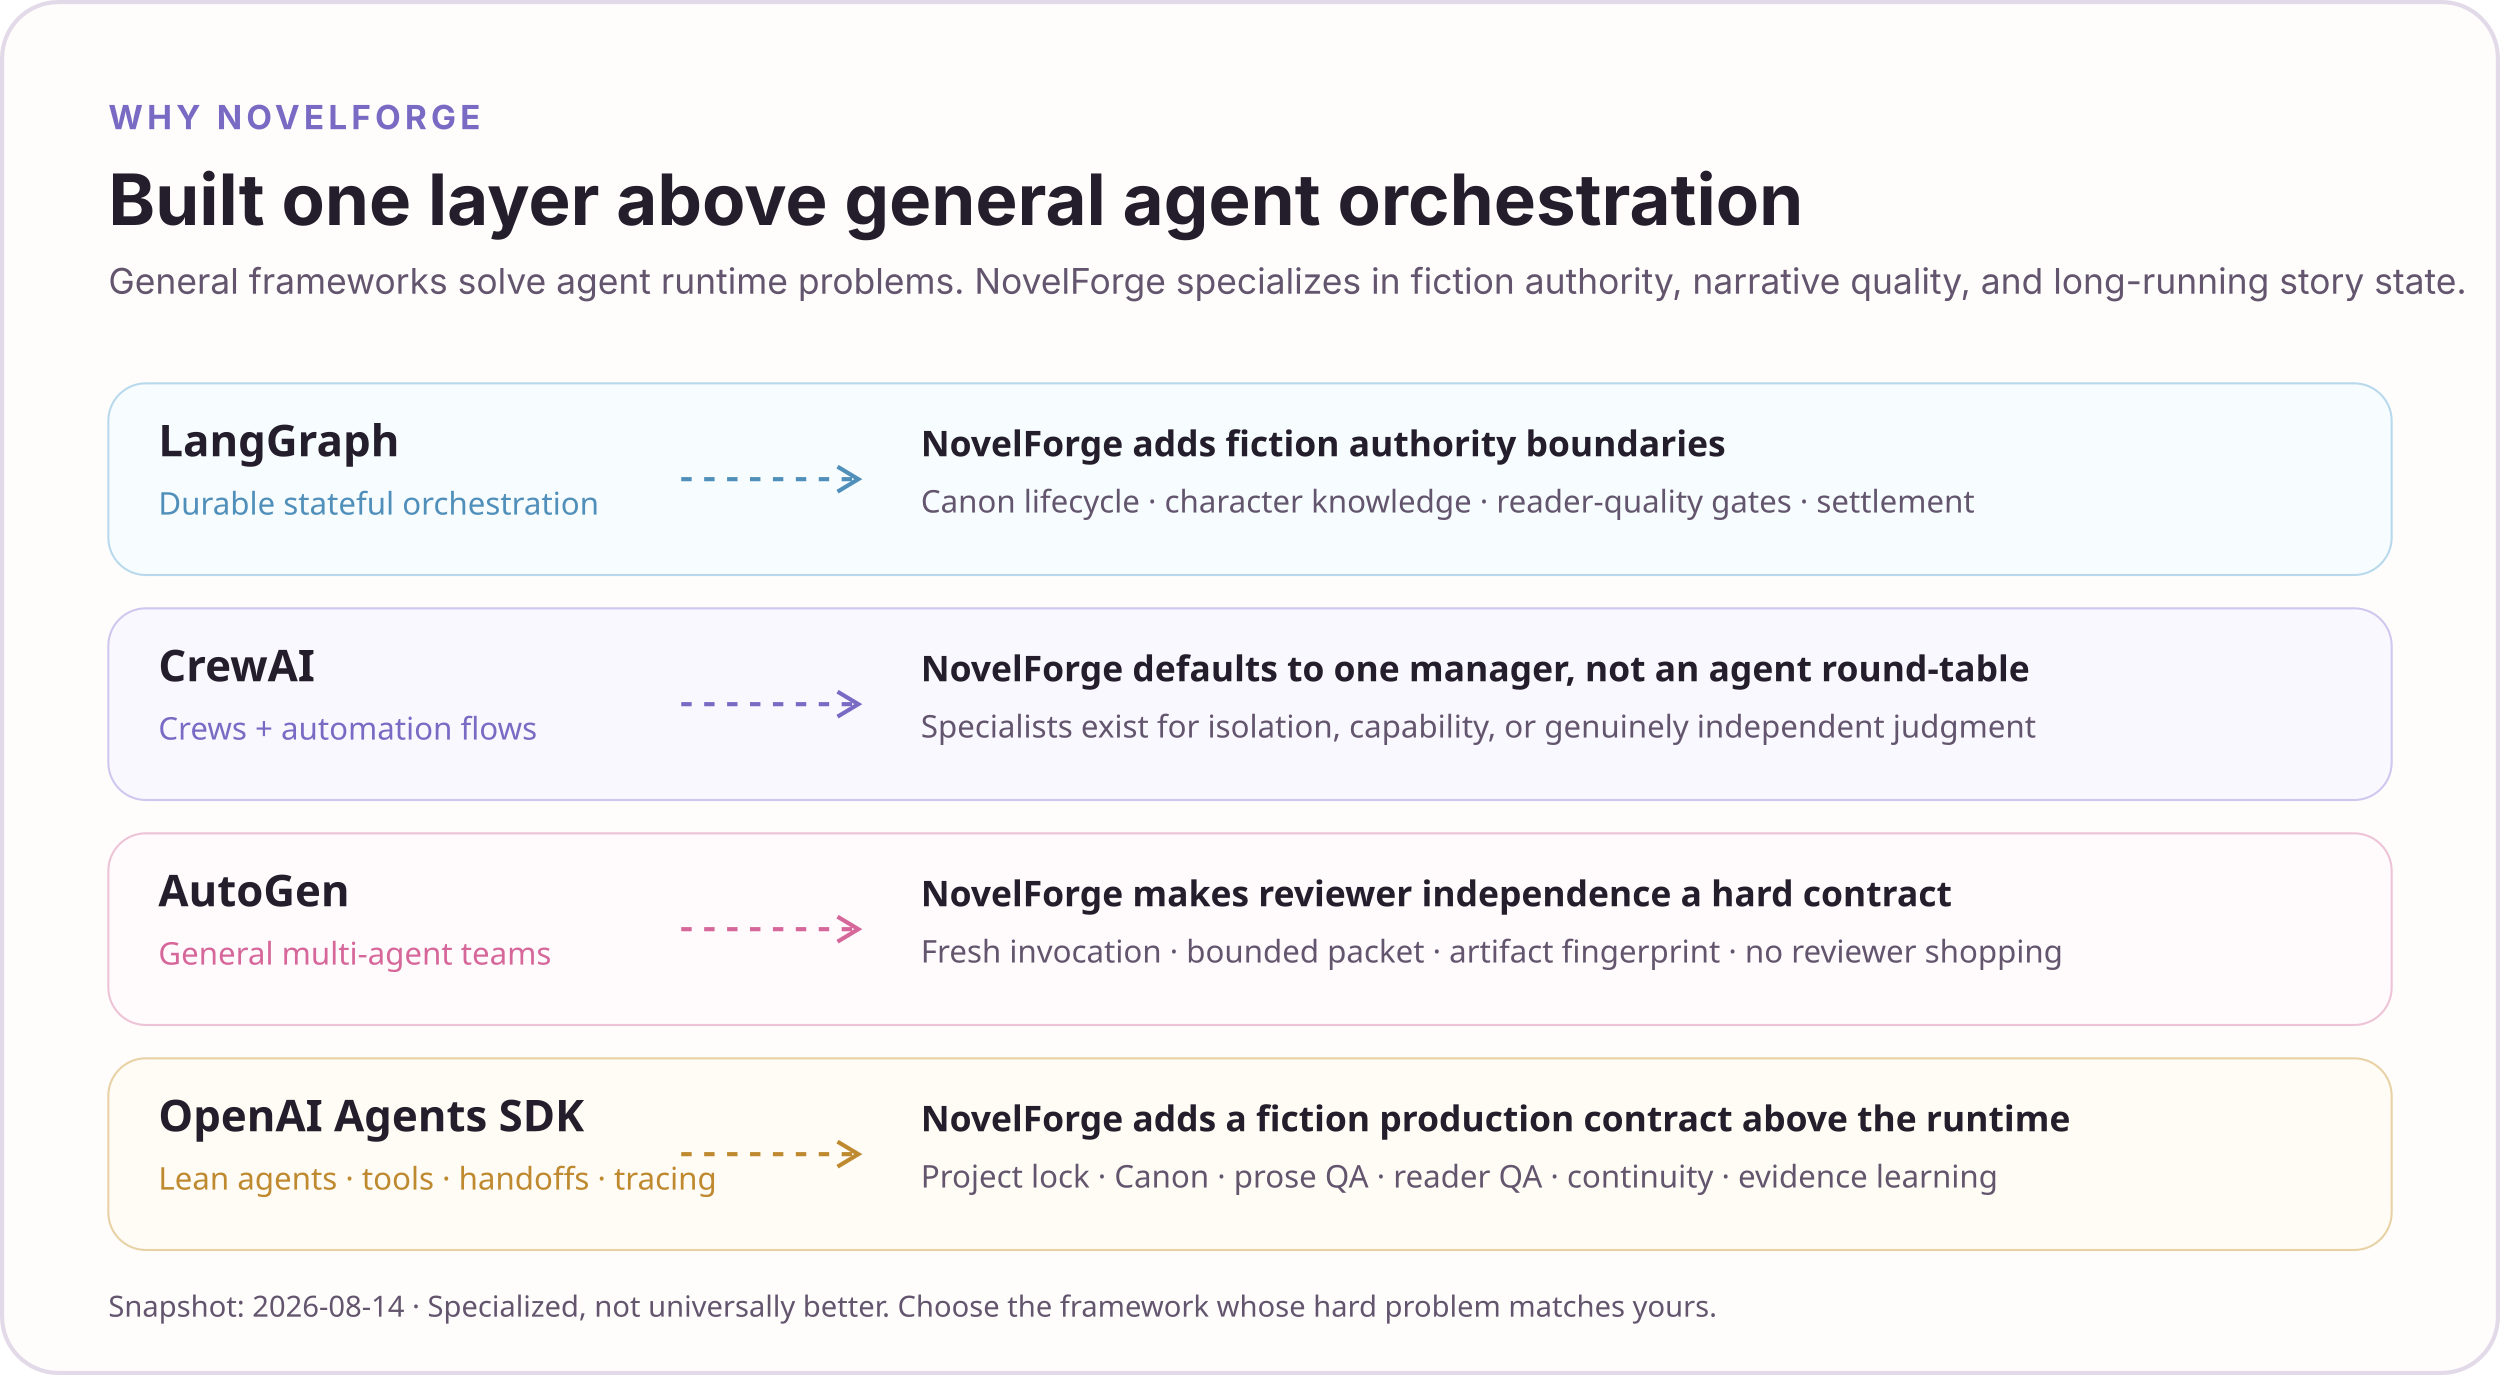
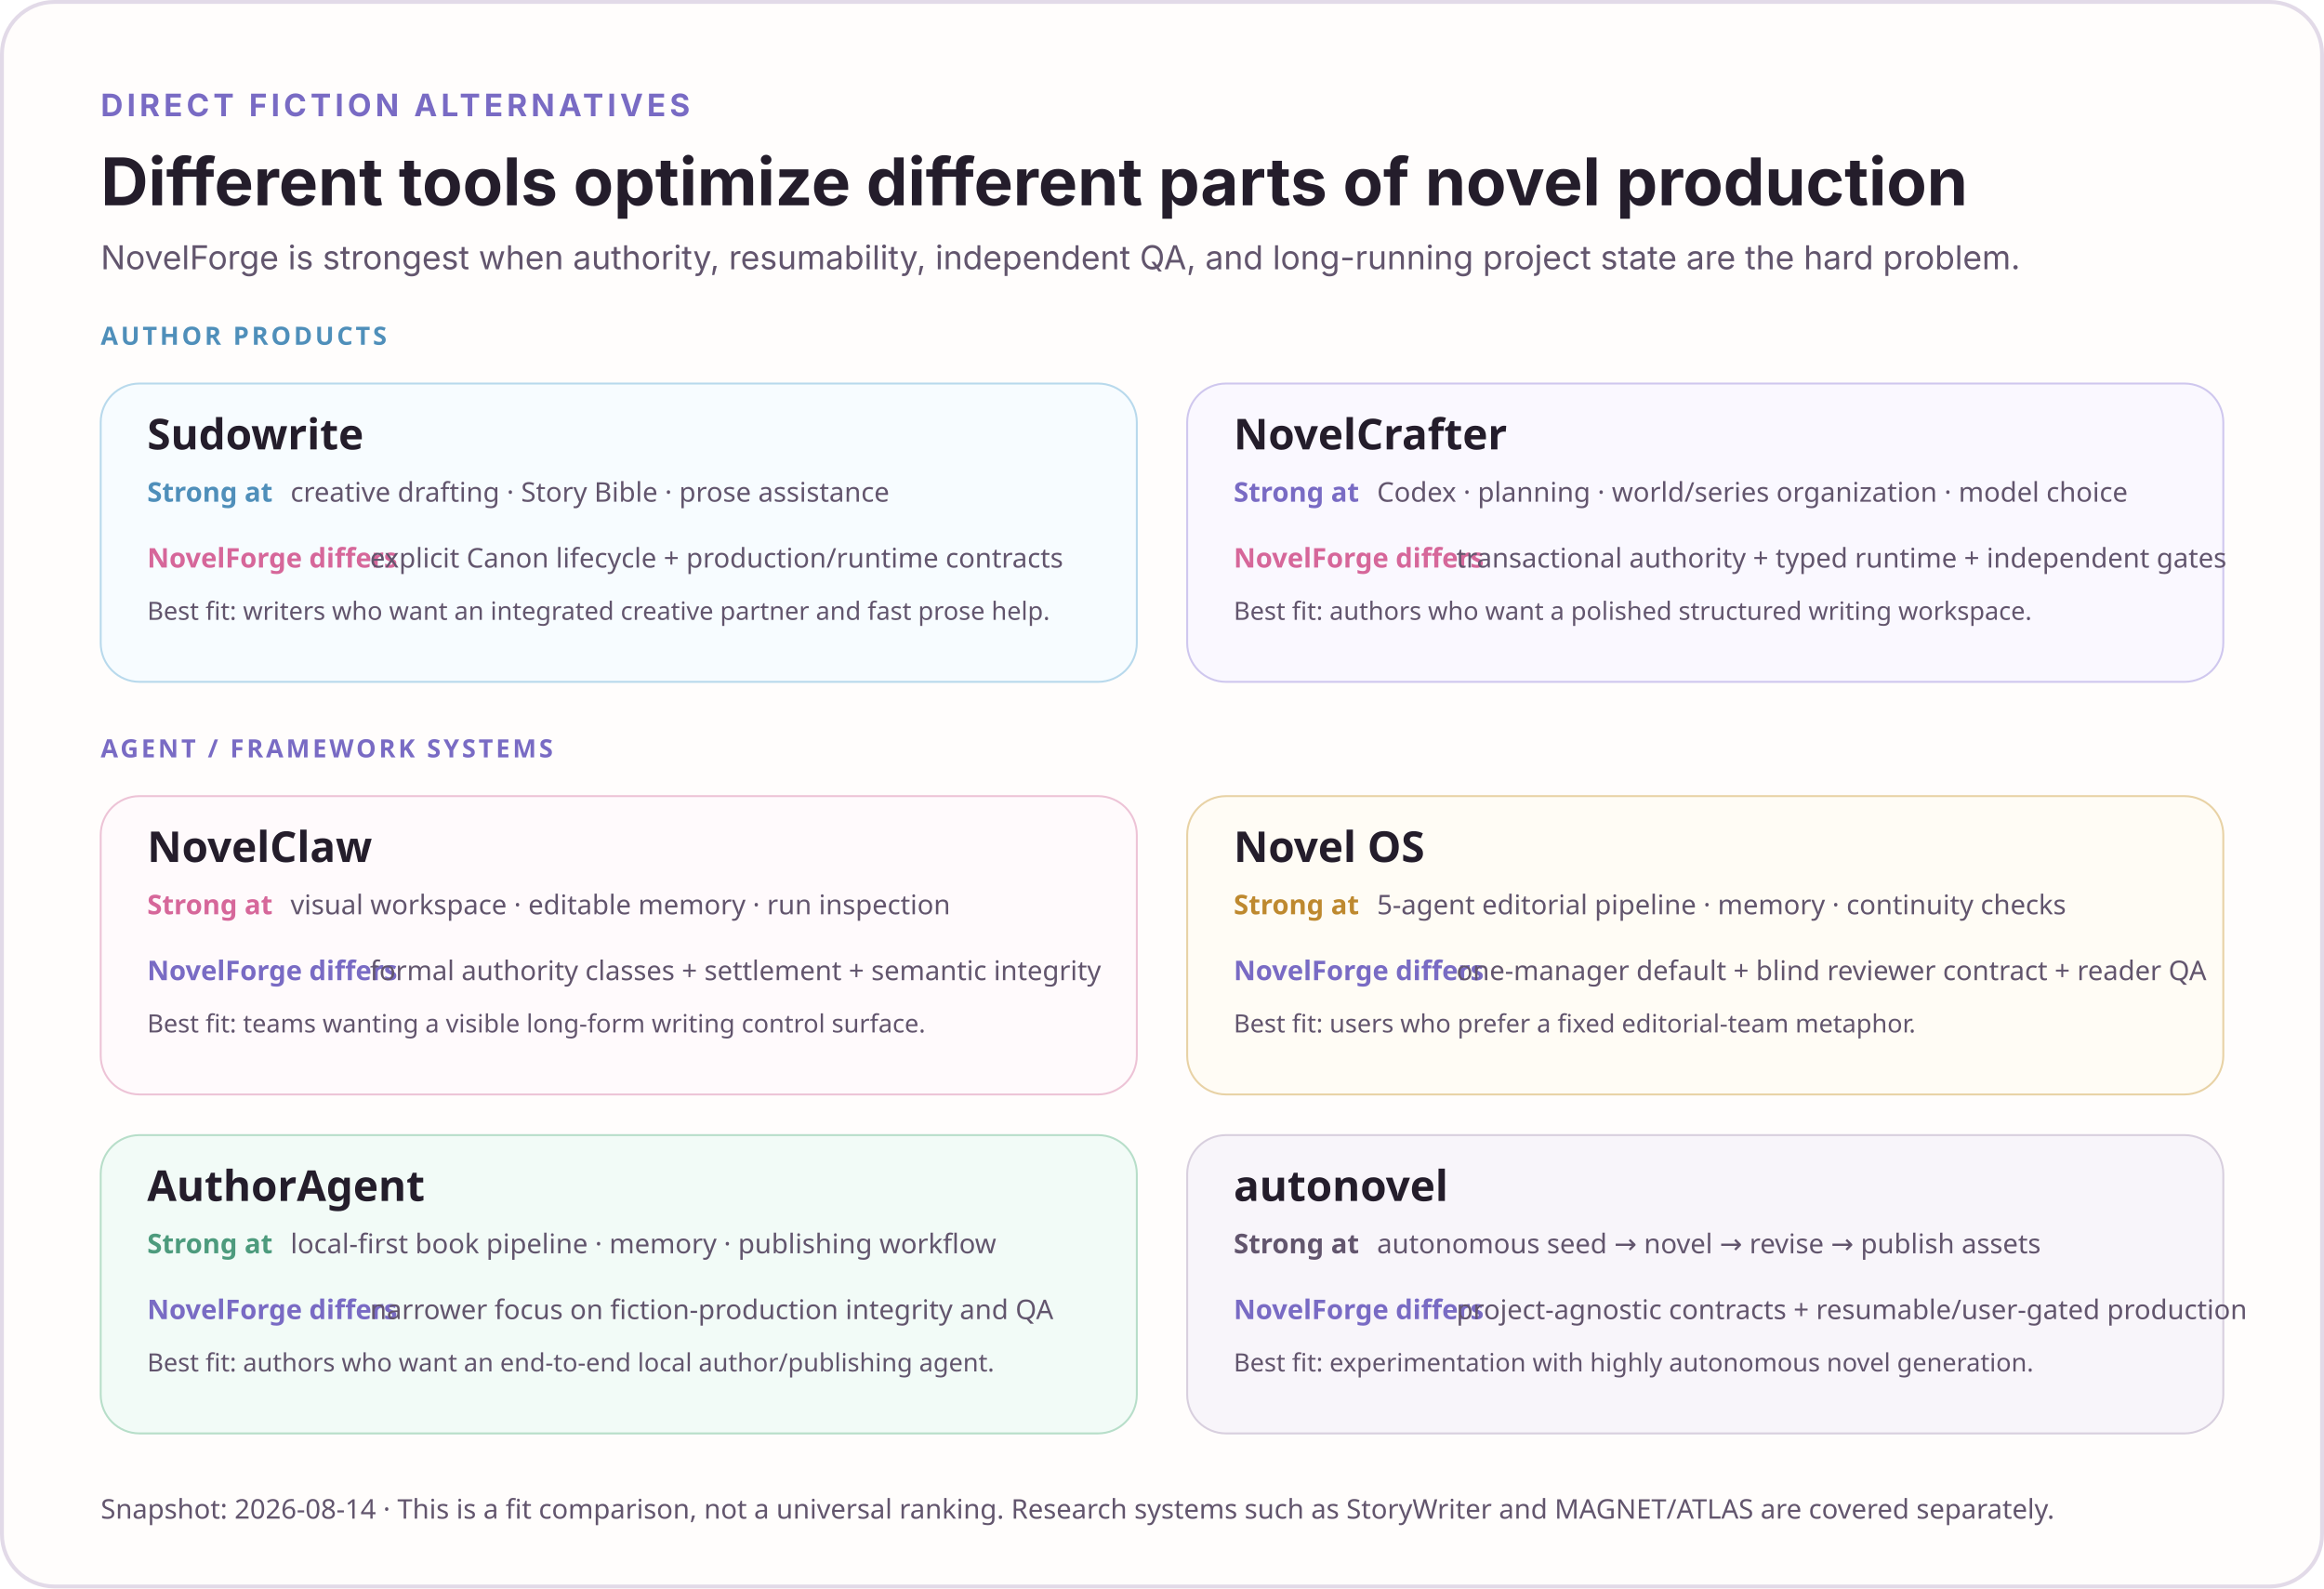
- <svg xmlns="http://www.w3.org/2000/svg" viewBox="0 0 1200 660" role="img" aria-labelledby="title desc">
-   <rect width="1200" height="660" rx="28" fill="#FFFDFC" />
-   <rect x="1" y="1" width="1198" height="658" rx="27" fill="none" stroke="#E2DAE8" stroke-width="2" />
-   <text x="52" y="62" font-family="ui-sans-serif,system-ui,-apple-system,Segoe UI,sans-serif" font-size="16" font-weight="700" fill="#796BC4" letter-spacing="2">WHY NOVELFORGE</text>
-   <text x="52" y="108" font-family="ui-sans-serif,system-ui,-apple-system,Segoe UI,sans-serif" font-size="34" font-weight="750" fill="#241D2B">Built one layer above general agent orchestration</text>
-   <text x="52" y="141" font-family="ui-sans-serif,system-ui,-apple-system,Segoe UI,sans-serif" font-size="17" fill="#62556D">General frameworks solve agent runtime problems. NovelForge specializes in fiction authority, narrative quality, and long-running story state.</text>
-   <g transform="translate(52 184)">
-     <rect width="1096" height="92" rx="18" fill="#F7FCFF" stroke="#B8D9EC" />
-     <text x="24" y="35" font-family="ui-sans-serif,system-ui,sans-serif" font-size="21" font-weight="750" fill="#241D2B">LangGraph</text>
-     <text x="24" y="63" font-family="ui-sans-serif,system-ui,sans-serif" font-size="15" fill="#4F8FBA">Durable stateful orchestration</text>
-     <path d="M275 46H358" stroke="#4F8FBA" stroke-width="2" stroke-dasharray="5 6" />
-     <path d="M350 40l10 6-10 6" fill="none" stroke="#4F8FBA" stroke-width="2" />
-     <text x="390" y="35" font-family="ui-sans-serif,system-ui,sans-serif" font-size="17" font-weight="700" fill="#241D2B">NovelForge adds fiction authority boundaries</text>
-     <text x="390" y="62" font-family="ui-sans-serif,system-ui,sans-serif" font-size="15" fill="#62556D">Canon lifecycle · character knowledge · reader-quality gates · settlement</text>
+ <svg xmlns="http://www.w3.org/2000/svg" viewBox="0 0 1200 820" role="img" aria-labelledby="title desc">
+   <rect width="1200" height="820" rx="28" fill="#FFFDFC" />
+   <rect x="1" y="1" width="1198" height="818" rx="27" fill="none" stroke="#E2DAE8" stroke-width="2" />
+   <text x="52" y="60" font-family="ui-sans-serif,system-ui,-apple-system,Segoe UI,sans-serif" font-size="16" font-weight="700" fill="#796BC4" letter-spacing="2">DIRECT FICTION ALTERNATIVES</text>
+   <text x="52" y="106" font-family="ui-sans-serif,system-ui,-apple-system,Segoe UI,sans-serif" font-size="34" font-weight="750" fill="#241D2B">Different tools optimize different parts of novel production</text>
+   <text x="52" y="139" font-family="ui-sans-serif,system-ui,-apple-system,Segoe UI,sans-serif" font-size="17" fill="#62556D">NovelForge is strongest when authority, resumability, independent QA, and long-running project state are the hard problem.</text>
+   <text x="52" y="178" font-family="ui-sans-serif,system-ui,sans-serif" font-size="13" font-weight="750" fill="#4F8FBA" letter-spacing="1.4">AUTHOR PRODUCTS</text>
+   <g transform="translate(52 198)">
+     <rect width="535" height="154" rx="20" fill="#F7FCFF" stroke="#B8D9EC" />
+     <text x="24" y="34" font-family="ui-sans-serif,system-ui,sans-serif" font-size="22" font-weight="750" fill="#241D2B">Sudowrite</text>
+     <text x="24" y="61" font-family="ui-sans-serif,system-ui,sans-serif" font-size="14" font-weight="700" fill="#4F8FBA">Strong at</text>
+     <text x="98" y="61" font-family="ui-sans-serif,system-ui,sans-serif" font-size="14" fill="#62556D">creative drafting · Story Bible · prose assistance</text>
+     <text x="24" y="95" font-family="ui-sans-serif,system-ui,sans-serif" font-size="14" font-weight="700" fill="#D6679A">NovelForge differs</text>
+     <text x="139" y="95" font-family="ui-sans-serif,system-ui,sans-serif" font-size="14" fill="#62556D">explicit Canon lifecycle + production/runtime contracts</text>
+     <text x="24" y="122" font-family="ui-sans-serif,system-ui,sans-serif" font-size="13" fill="#62556D">Best fit: writers who want an integrated creative partner and fast prose help.</text>
  </g>
-   <g transform="translate(52 292)">
-     <rect width="1096" height="92" rx="18" fill="#FAF8FF" stroke="#CFC7EE" />
-     <text x="24" y="35" font-family="ui-sans-serif,system-ui,sans-serif" font-size="21" font-weight="750" fill="#241D2B">CrewAI</text>
-     <text x="24" y="63" font-family="ui-sans-serif,system-ui,sans-serif" font-size="15" fill="#796BC4">Crews + automation flows</text>
-     <path d="M275 46H358" stroke="#796BC4" stroke-width="2" stroke-dasharray="5 6" />
-     <path d="M350 40l10 6-10 6" fill="none" stroke="#796BC4" stroke-width="2" />
-     <text x="390" y="35" font-family="ui-sans-serif,system-ui,sans-serif" font-size="17" font-weight="700" fill="#241D2B">NovelForge defaults to one manager, not an agent round-table</text>
-     <text x="390" y="62" font-family="ui-sans-serif,system-ui,sans-serif" font-size="15" fill="#62556D">Specialists exist for isolation, capability, or genuinely independent judgment</text>
+   <g transform="translate(613 198)">
+     <rect width="535" height="154" rx="20" fill="#FAF8FF" stroke="#CFC7EE" />
+     <text x="24" y="34" font-family="ui-sans-serif,system-ui,sans-serif" font-size="22" font-weight="750" fill="#241D2B">NovelCrafter</text>
+     <text x="24" y="61" font-family="ui-sans-serif,system-ui,sans-serif" font-size="14" font-weight="700" fill="#796BC4">Strong at</text>
+     <text x="98" y="61" font-family="ui-sans-serif,system-ui,sans-serif" font-size="14" fill="#62556D">Codex · planning · world/series organization · model choice</text>
+     <text x="24" y="95" font-family="ui-sans-serif,system-ui,sans-serif" font-size="14" font-weight="700" fill="#D6679A">NovelForge differs</text>
+     <text x="139" y="95" font-family="ui-sans-serif,system-ui,sans-serif" font-size="14" fill="#62556D">transactional authority + typed runtime + independent gates</text>
+     <text x="24" y="122" font-family="ui-sans-serif,system-ui,sans-serif" font-size="13" fill="#62556D">Best fit: authors who want a polished structured writing workspace.</text>
  </g>
-   <g transform="translate(52 400)">
-     <rect width="1096" height="92" rx="18" fill="#FFFAFC" stroke="#EDC3D6" />
-     <text x="24" y="35" font-family="ui-sans-serif,system-ui,sans-serif" font-size="21" font-weight="750" fill="#241D2B">AutoGen</text>
-     <text x="24" y="63" font-family="ui-sans-serif,system-ui,sans-serif" font-size="15" fill="#D6679A">General multi-agent teams</text>
-     <path d="M275 46H358" stroke="#D6679A" stroke-width="2" stroke-dasharray="5 6" />
-     <path d="M350 40l10 6-10 6" fill="none" stroke="#D6679A" stroke-width="2" />
-     <text x="390" y="35" font-family="ui-sans-serif,system-ui,sans-serif" font-size="17" font-weight="700" fill="#241D2B">NovelForge makes reviewer independence a hard contract</text>
-     <text x="390" y="62" font-family="ui-sans-serif,system-ui,sans-serif" font-size="15" fill="#62556D">Fresh invocation · bounded packet · artifact fingerprint · no reviewer shopping</text>
+   <text x="52" y="391" font-family="ui-sans-serif,system-ui,sans-serif" font-size="13" font-weight="750" fill="#796BC4" letter-spacing="1.4">AGENT / FRAMEWORK SYSTEMS</text>
+   <g transform="translate(52 411)">
+     <rect width="535" height="154" rx="20" fill="#FFFAFC" stroke="#EDC3D6" />
+     <text x="24" y="34" font-family="ui-sans-serif,system-ui,sans-serif" font-size="22" font-weight="750" fill="#241D2B">NovelClaw</text>
+     <text x="24" y="61" font-family="ui-sans-serif,system-ui,sans-serif" font-size="14" font-weight="700" fill="#D6679A">Strong at</text>
+     <text x="98" y="61" font-family="ui-sans-serif,system-ui,sans-serif" font-size="14" fill="#62556D">visual workspace · editable memory · run inspection</text>
+     <text x="24" y="95" font-family="ui-sans-serif,system-ui,sans-serif" font-size="14" font-weight="700" fill="#796BC4">NovelForge differs</text>
+     <text x="139" y="95" font-family="ui-sans-serif,system-ui,sans-serif" font-size="14" fill="#62556D">formal authority classes + settlement + semantic integrity</text>
+     <text x="24" y="122" font-family="ui-sans-serif,system-ui,sans-serif" font-size="13" fill="#62556D">Best fit: teams wanting a visible long-form writing control surface.</text>
  </g>
-   <g transform="translate(52 508)">
-     <rect width="1096" height="92" rx="18" fill="#FFFCF5" stroke="#E8D2A5" />
-     <text x="24" y="35" font-family="ui-sans-serif,system-ui,sans-serif" font-size="21" font-weight="750" fill="#241D2B">OpenAI Agents SDK</text>
-     <text x="24" y="63" font-family="ui-sans-serif,system-ui,sans-serif" font-size="15" fill="#BE892F">Lean agents · tools · handoffs · tracing</text>
-     <path d="M275 46H358" stroke="#BE892F" stroke-width="2" stroke-dasharray="5 6" />
-     <path d="M350 40l10 6-10 6" fill="none" stroke="#BE892F" stroke-width="2" />
-     <text x="390" y="35" font-family="ui-sans-serif,system-ui,sans-serif" font-size="17" font-weight="700" fill="#241D2B">NovelForge adds a fiction production contract above the runtime</text>
-     <text x="390" y="62" font-family="ui-sans-serif,system-ui,sans-serif" font-size="15" fill="#62556D">Project lock · Canon · prose QA · reader QA · continuity · evidence learning</text>
+   <g transform="translate(613 411)">
+     <rect width="535" height="154" rx="20" fill="#FFFCF5" stroke="#E8D2A5" />
+     <text x="24" y="34" font-family="ui-sans-serif,system-ui,sans-serif" font-size="22" font-weight="750" fill="#241D2B">Novel OS</text>
+     <text x="24" y="61" font-family="ui-sans-serif,system-ui,sans-serif" font-size="14" font-weight="700" fill="#BE892F">Strong at</text>
+     <text x="98" y="61" font-family="ui-sans-serif,system-ui,sans-serif" font-size="14" fill="#62556D">5-agent editorial pipeline · memory · continuity checks</text>
+     <text x="24" y="95" font-family="ui-sans-serif,system-ui,sans-serif" font-size="14" font-weight="700" fill="#796BC4">NovelForge differs</text>
+     <text x="139" y="95" font-family="ui-sans-serif,system-ui,sans-serif" font-size="14" fill="#62556D">one-manager default + blind reviewer contract + reader QA</text>
+     <text x="24" y="122" font-family="ui-sans-serif,system-ui,sans-serif" font-size="13" fill="#62556D">Best fit: users who prefer a fixed editorial-team metaphor.</text>
  </g>
-   <text x="52" y="632" font-family="ui-sans-serif,system-ui,sans-serif" font-size="14" fill="#62556D">Snapshot: 2026-08-14 · Specialized, not universally better. Choose the framework whose hard problem matches yours.</text>
+   <g transform="translate(52 586)">
+     <rect width="535" height="154" rx="20" fill="#F2FBF7" stroke="#B7DEC9" />
+     <text x="24" y="34" font-family="ui-sans-serif,system-ui,sans-serif" font-size="22" font-weight="750" fill="#241D2B">AuthorAgent</text>
+     <text x="24" y="61" font-family="ui-sans-serif,system-ui,sans-serif" font-size="14" font-weight="700" fill="#4D9B7D">Strong at</text>
+     <text x="98" y="61" font-family="ui-sans-serif,system-ui,sans-serif" font-size="14" fill="#62556D">local-first book pipeline · memory · publishing workflow</text>
+     <text x="24" y="95" font-family="ui-sans-serif,system-ui,sans-serif" font-size="14" font-weight="700" fill="#796BC4">NovelForge differs</text>
+     <text x="139" y="95" font-family="ui-sans-serif,system-ui,sans-serif" font-size="14" fill="#62556D">narrower focus on fiction-production integrity and QA</text>
+     <text x="24" y="122" font-family="ui-sans-serif,system-ui,sans-serif" font-size="13" fill="#62556D">Best fit: authors who want an end-to-end local author/publishing agent.</text>
+   </g>
+   <g transform="translate(613 586)">
+     <rect width="535" height="154" rx="20" fill="#F8F5FA" stroke="#D8CFDE" />
+     <text x="24" y="34" font-family="ui-sans-serif,system-ui,sans-serif" font-size="22" font-weight="750" fill="#241D2B">autonovel</text>
+     <text x="24" y="61" font-family="ui-sans-serif,system-ui,sans-serif" font-size="14" font-weight="700" fill="#62556D">Strong at</text>
+     <text x="98" y="61" font-family="ui-sans-serif,system-ui,sans-serif" font-size="14" fill="#62556D">autonomous seed → novel → revise → publish assets</text>
+     <text x="24" y="95" font-family="ui-sans-serif,system-ui,sans-serif" font-size="14" font-weight="700" fill="#796BC4">NovelForge differs</text>
+     <text x="139" y="95" font-family="ui-sans-serif,system-ui,sans-serif" font-size="14" fill="#62556D">project-agnostic contracts + resumable/user-gated production</text>
+     <text x="24" y="122" font-family="ui-sans-serif,system-ui,sans-serif" font-size="13" fill="#62556D">Best fit: experimentation with highly autonomous novel generation.</text>
+   </g>
+   <text x="52" y="784" font-family="ui-sans-serif,system-ui,sans-serif" font-size="14" fill="#62556D">Snapshot: 2026-08-14 · This is a fit comparison, not a universal ranking. Research systems such as StoryWriter and MAGNET/ATLAS are covered separately.</text>
</svg>
